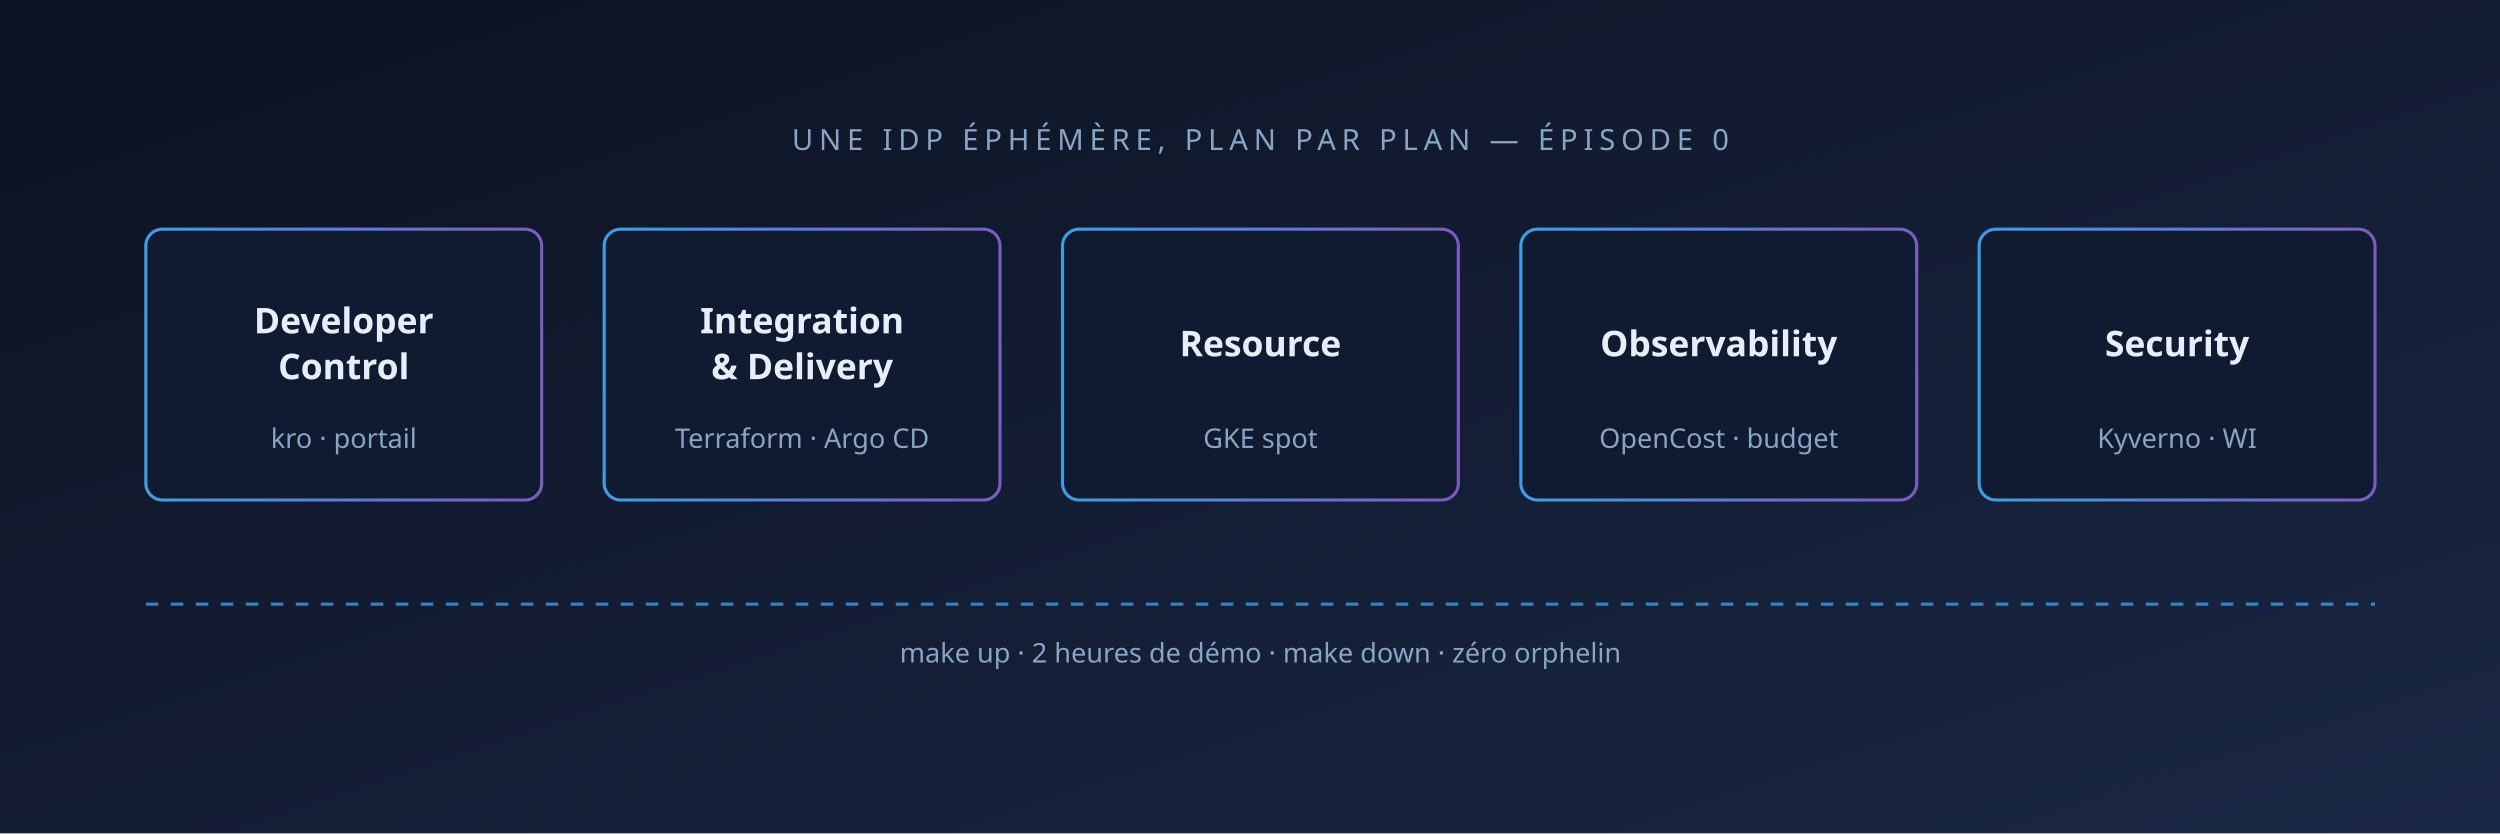
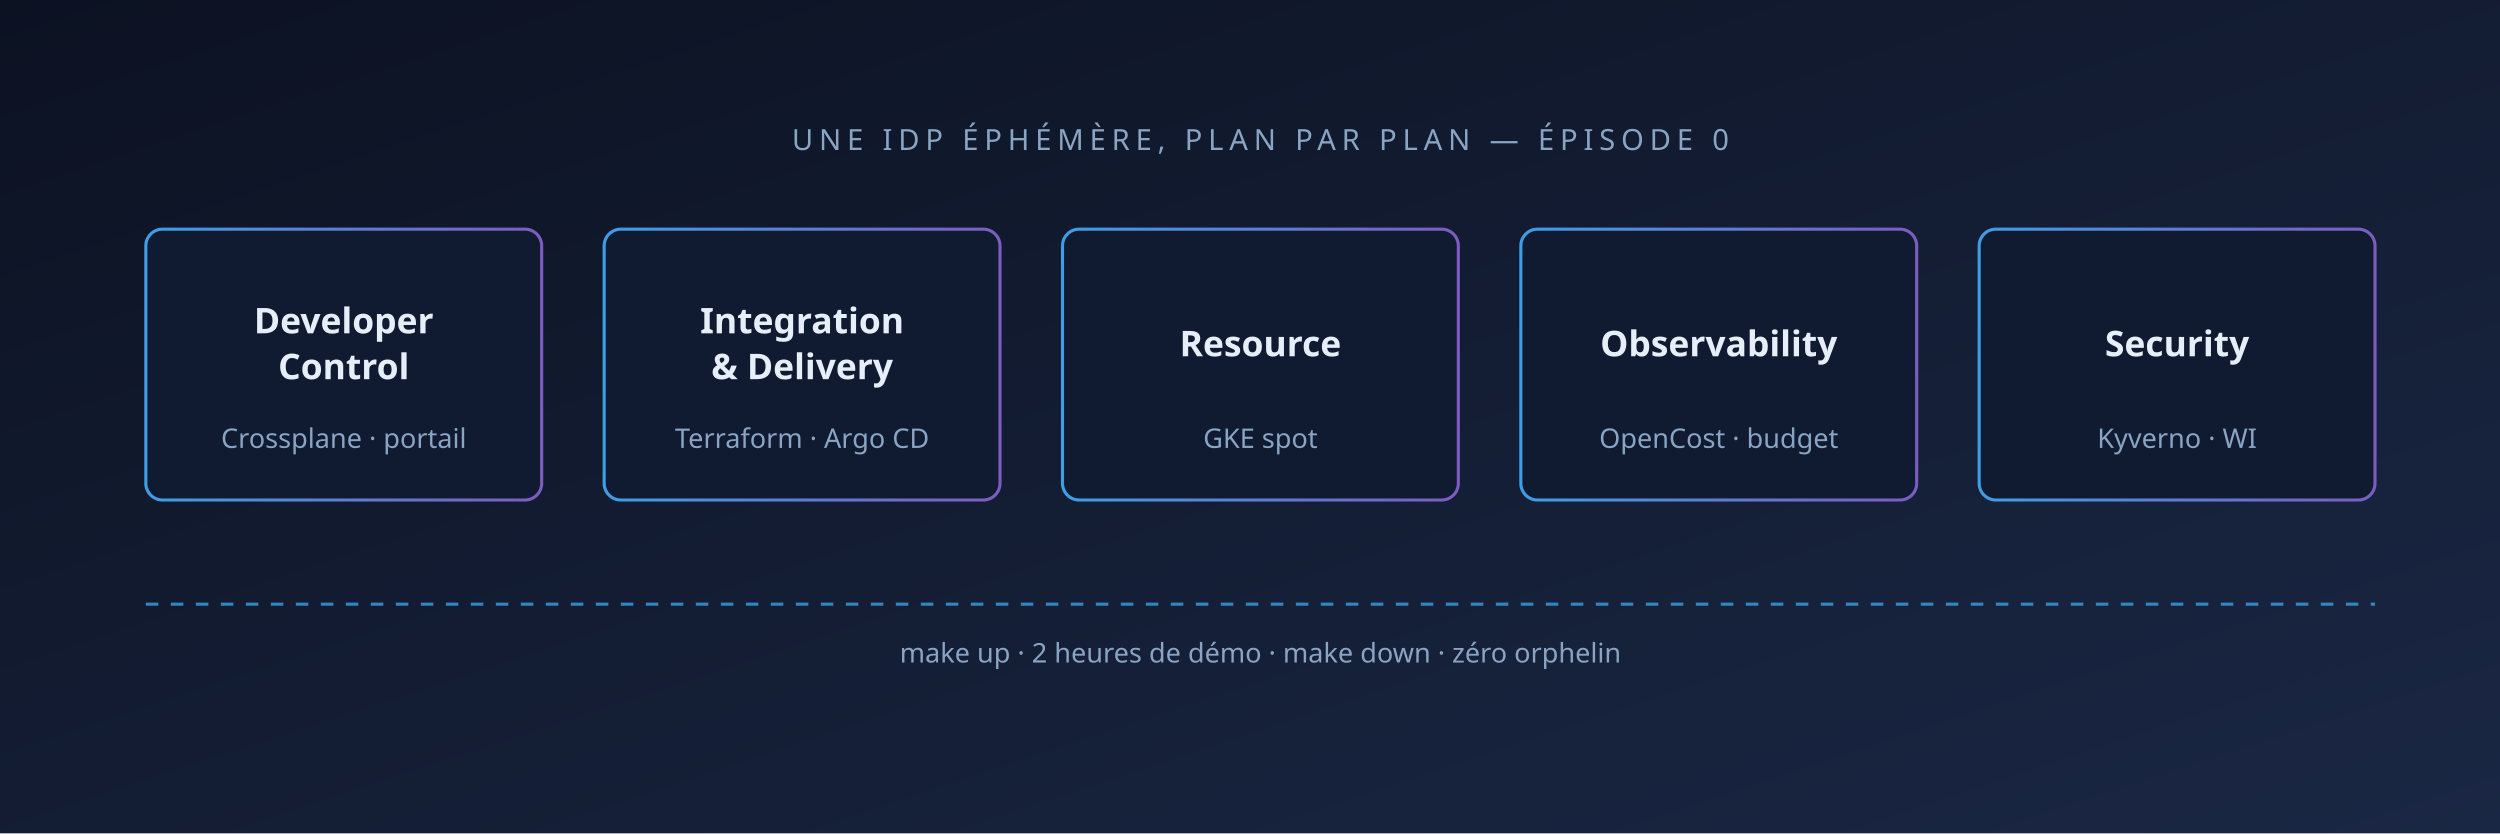
<svg xmlns="http://www.w3.org/2000/svg" viewBox="0 0 1200 400" role="img" aria-label="Les cinq plans d'une plateforme interne de développement, reliés par Git">
  <defs>
    <linearGradient id="bg" x1="0%" y1="0%" x2="100%" y2="100%">
      <stop offset="0%" style="stop-color:#0c1222" />
      <stop offset="100%" style="stop-color:#1a2744" />
    </linearGradient>
    <linearGradient id="accent" x1="0%" y1="0%" x2="100%" y2="0%">
      <stop offset="0%" style="stop-color:#3d9ee5" />
      <stop offset="100%" style="stop-color:#7c5cbf" />
    </linearGradient>
  </defs>
  <rect width="1200" height="400" fill="url(#bg)" />
  <g font-family="system-ui,sans-serif" text-anchor="middle">
    <g stroke="url(#accent)" stroke-width="1.5" fill="#101a30">
      <rect x="70" y="110" width="190" height="130" rx="8" />
      <rect x="290" y="110" width="190" height="130" rx="8" />
      <rect x="510" y="110" width="190" height="130" rx="8" />
      <rect x="730" y="110" width="190" height="130" rx="8" />
      <rect x="950" y="110" width="190" height="130" rx="8" />
    </g>
    <g fill="#e6eefa" font-size="17" font-weight="600">
      <text x="165" y="160">Developer</text>
      <text x="165" y="182">Control</text>
      <text x="385" y="160">Integration</text>
      <text x="385" y="182">&amp; Delivery</text>
      <text x="605" y="171">Resource</text>
      <text x="825" y="171">Observability</text>
      <text x="1045" y="171">Security</text>
    </g>
    <g fill="#8aa4c4" font-size="13">
-       <text x="165" y="215">kro · portail</text>
+       <text x="165" y="215">Crossplane · portail</text>
      <text x="385" y="215">Terraform · Argo CD</text>
      <text x="605" y="215">GKE spot</text>
      <text x="825" y="215">OpenCost · budget</text>
      <text x="1045" y="215">Kyverno · WI</text>
    </g>
    <path d="M70 290 H1140" stroke="#3d9ee5" stroke-width="1.5" stroke-dasharray="6 6" opacity="0.8" />
    <text x="605" y="318" fill="#8aa4c4" font-size="13">make up  ·  2 heures de démo  ·  make down  ·  zéro orphelin</text>
    <text x="605" y="72" fill="#8aa4c4" font-size="14" letter-spacing="0.2em">UNE IDP ÉPHÉMÈRE, PLAN PAR PLAN — ÉPISODE 0</text>
  </g>
</svg>
